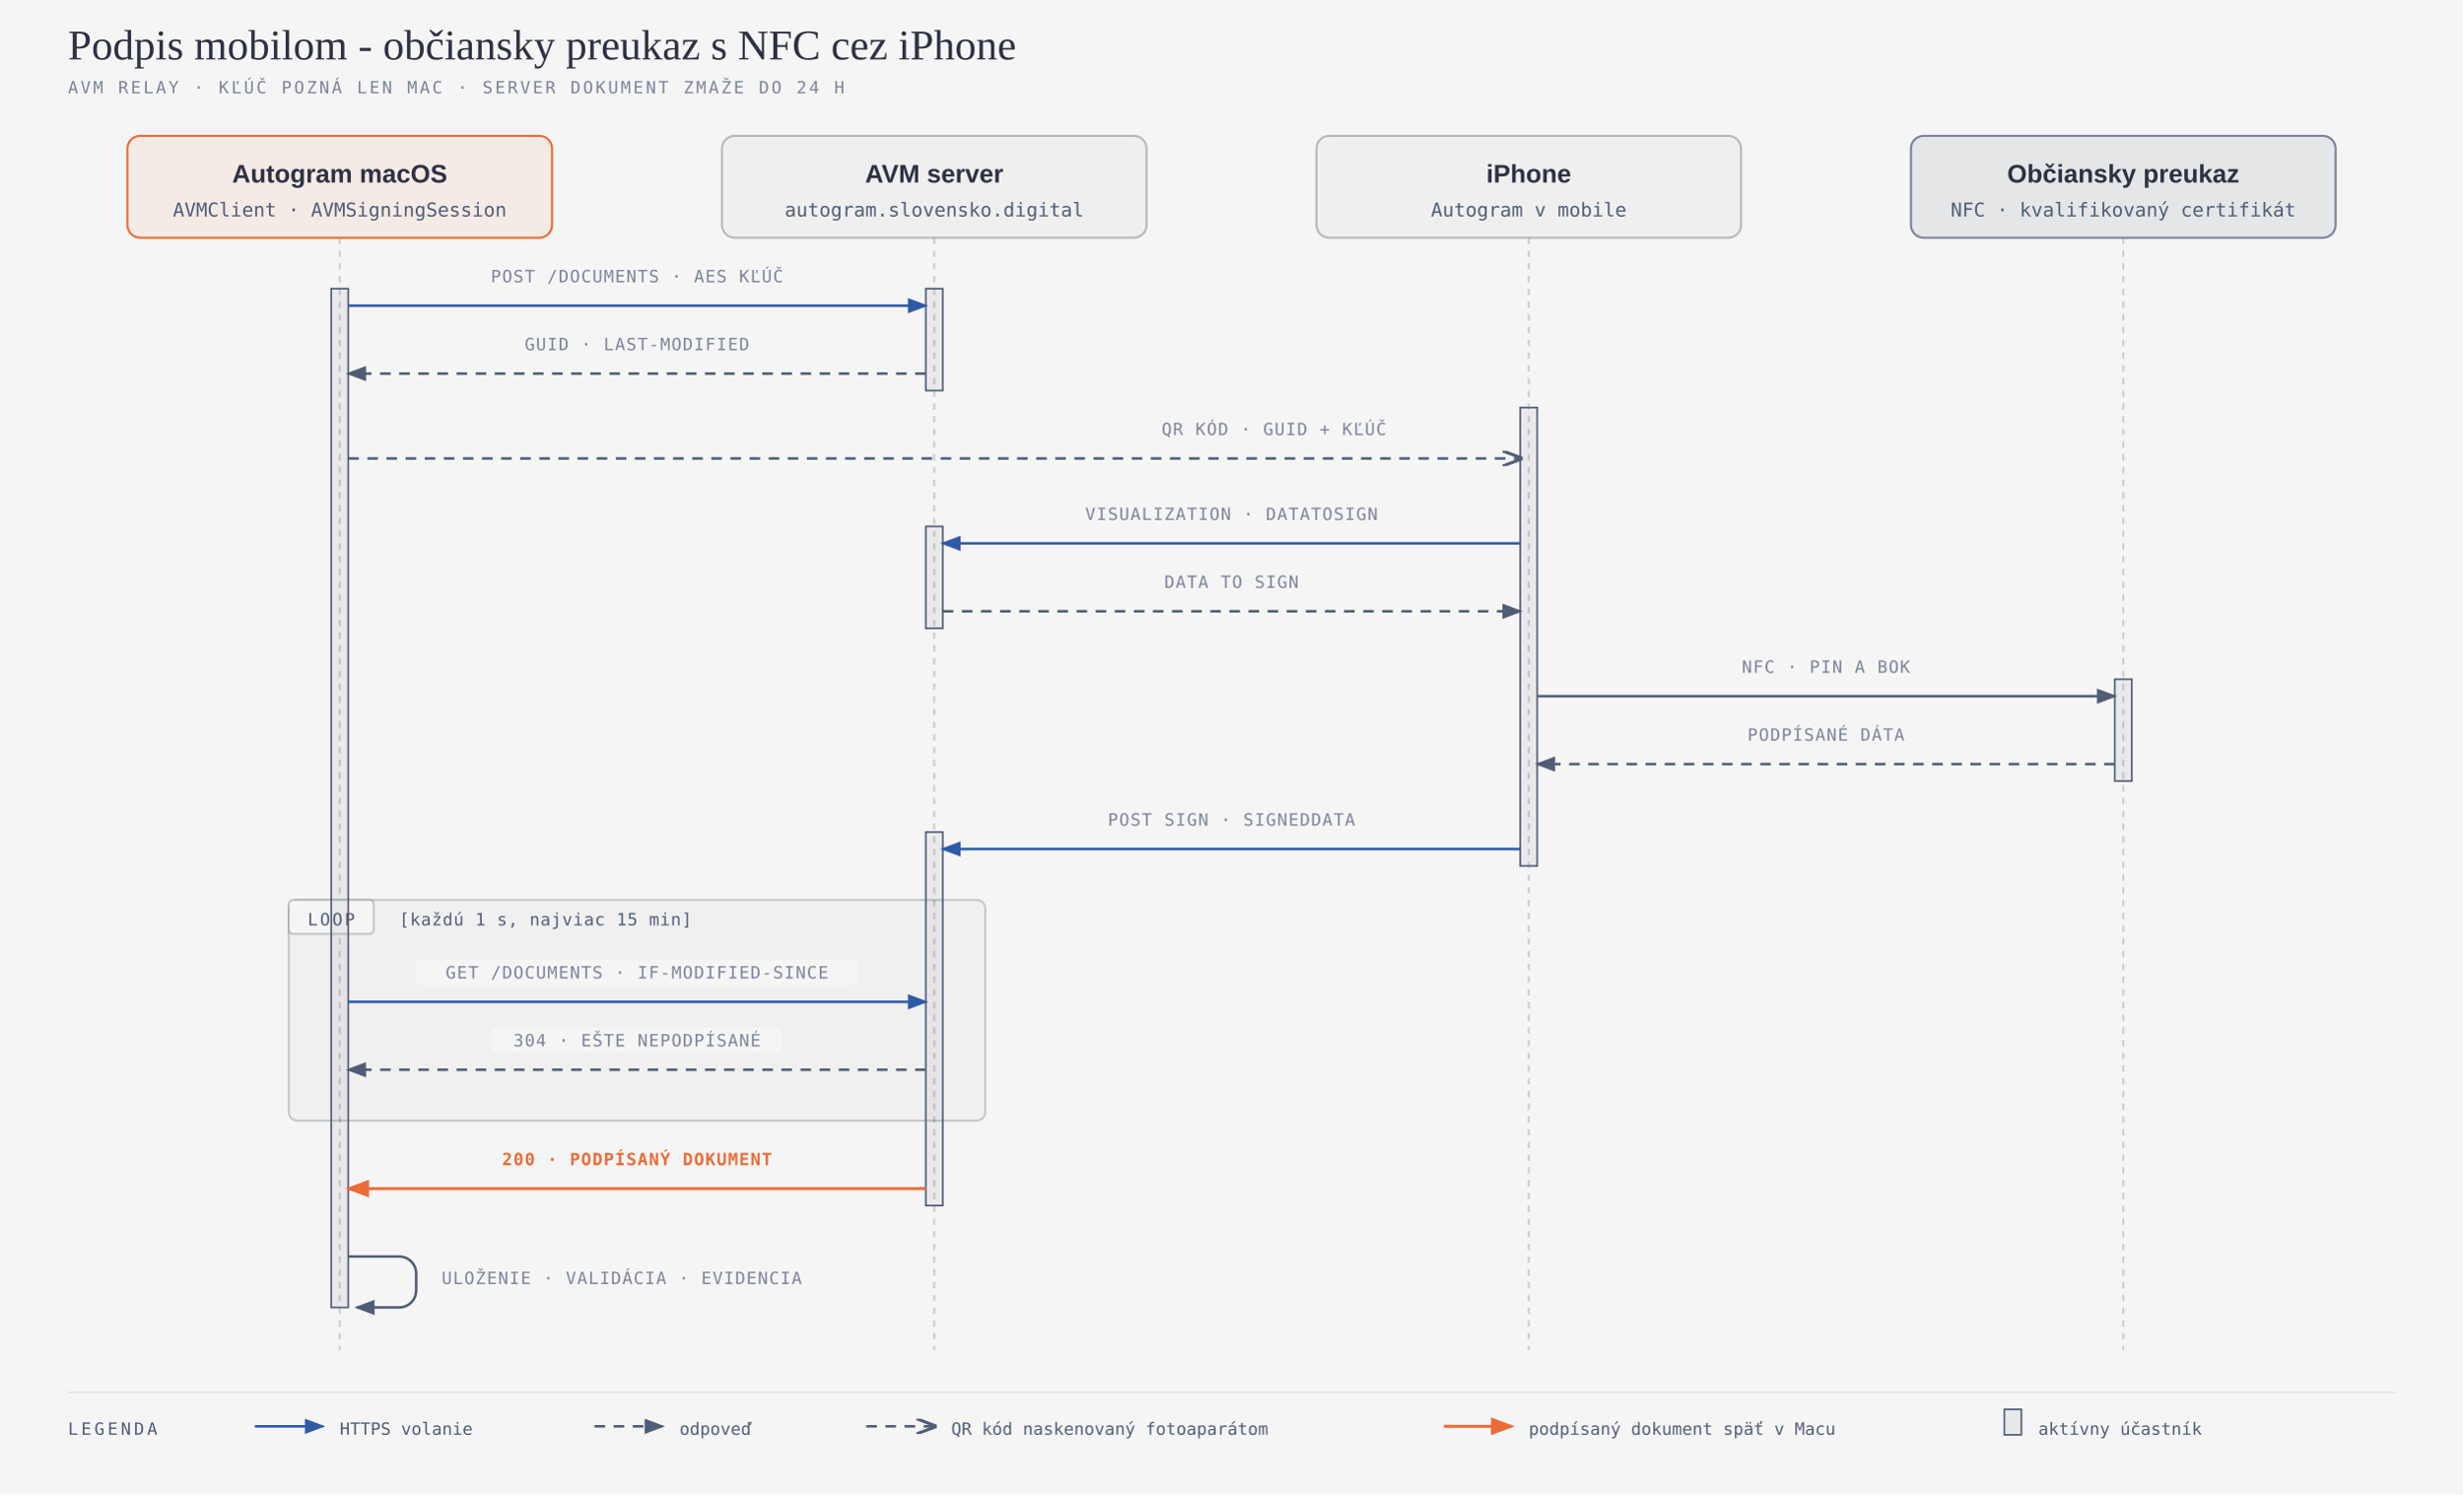
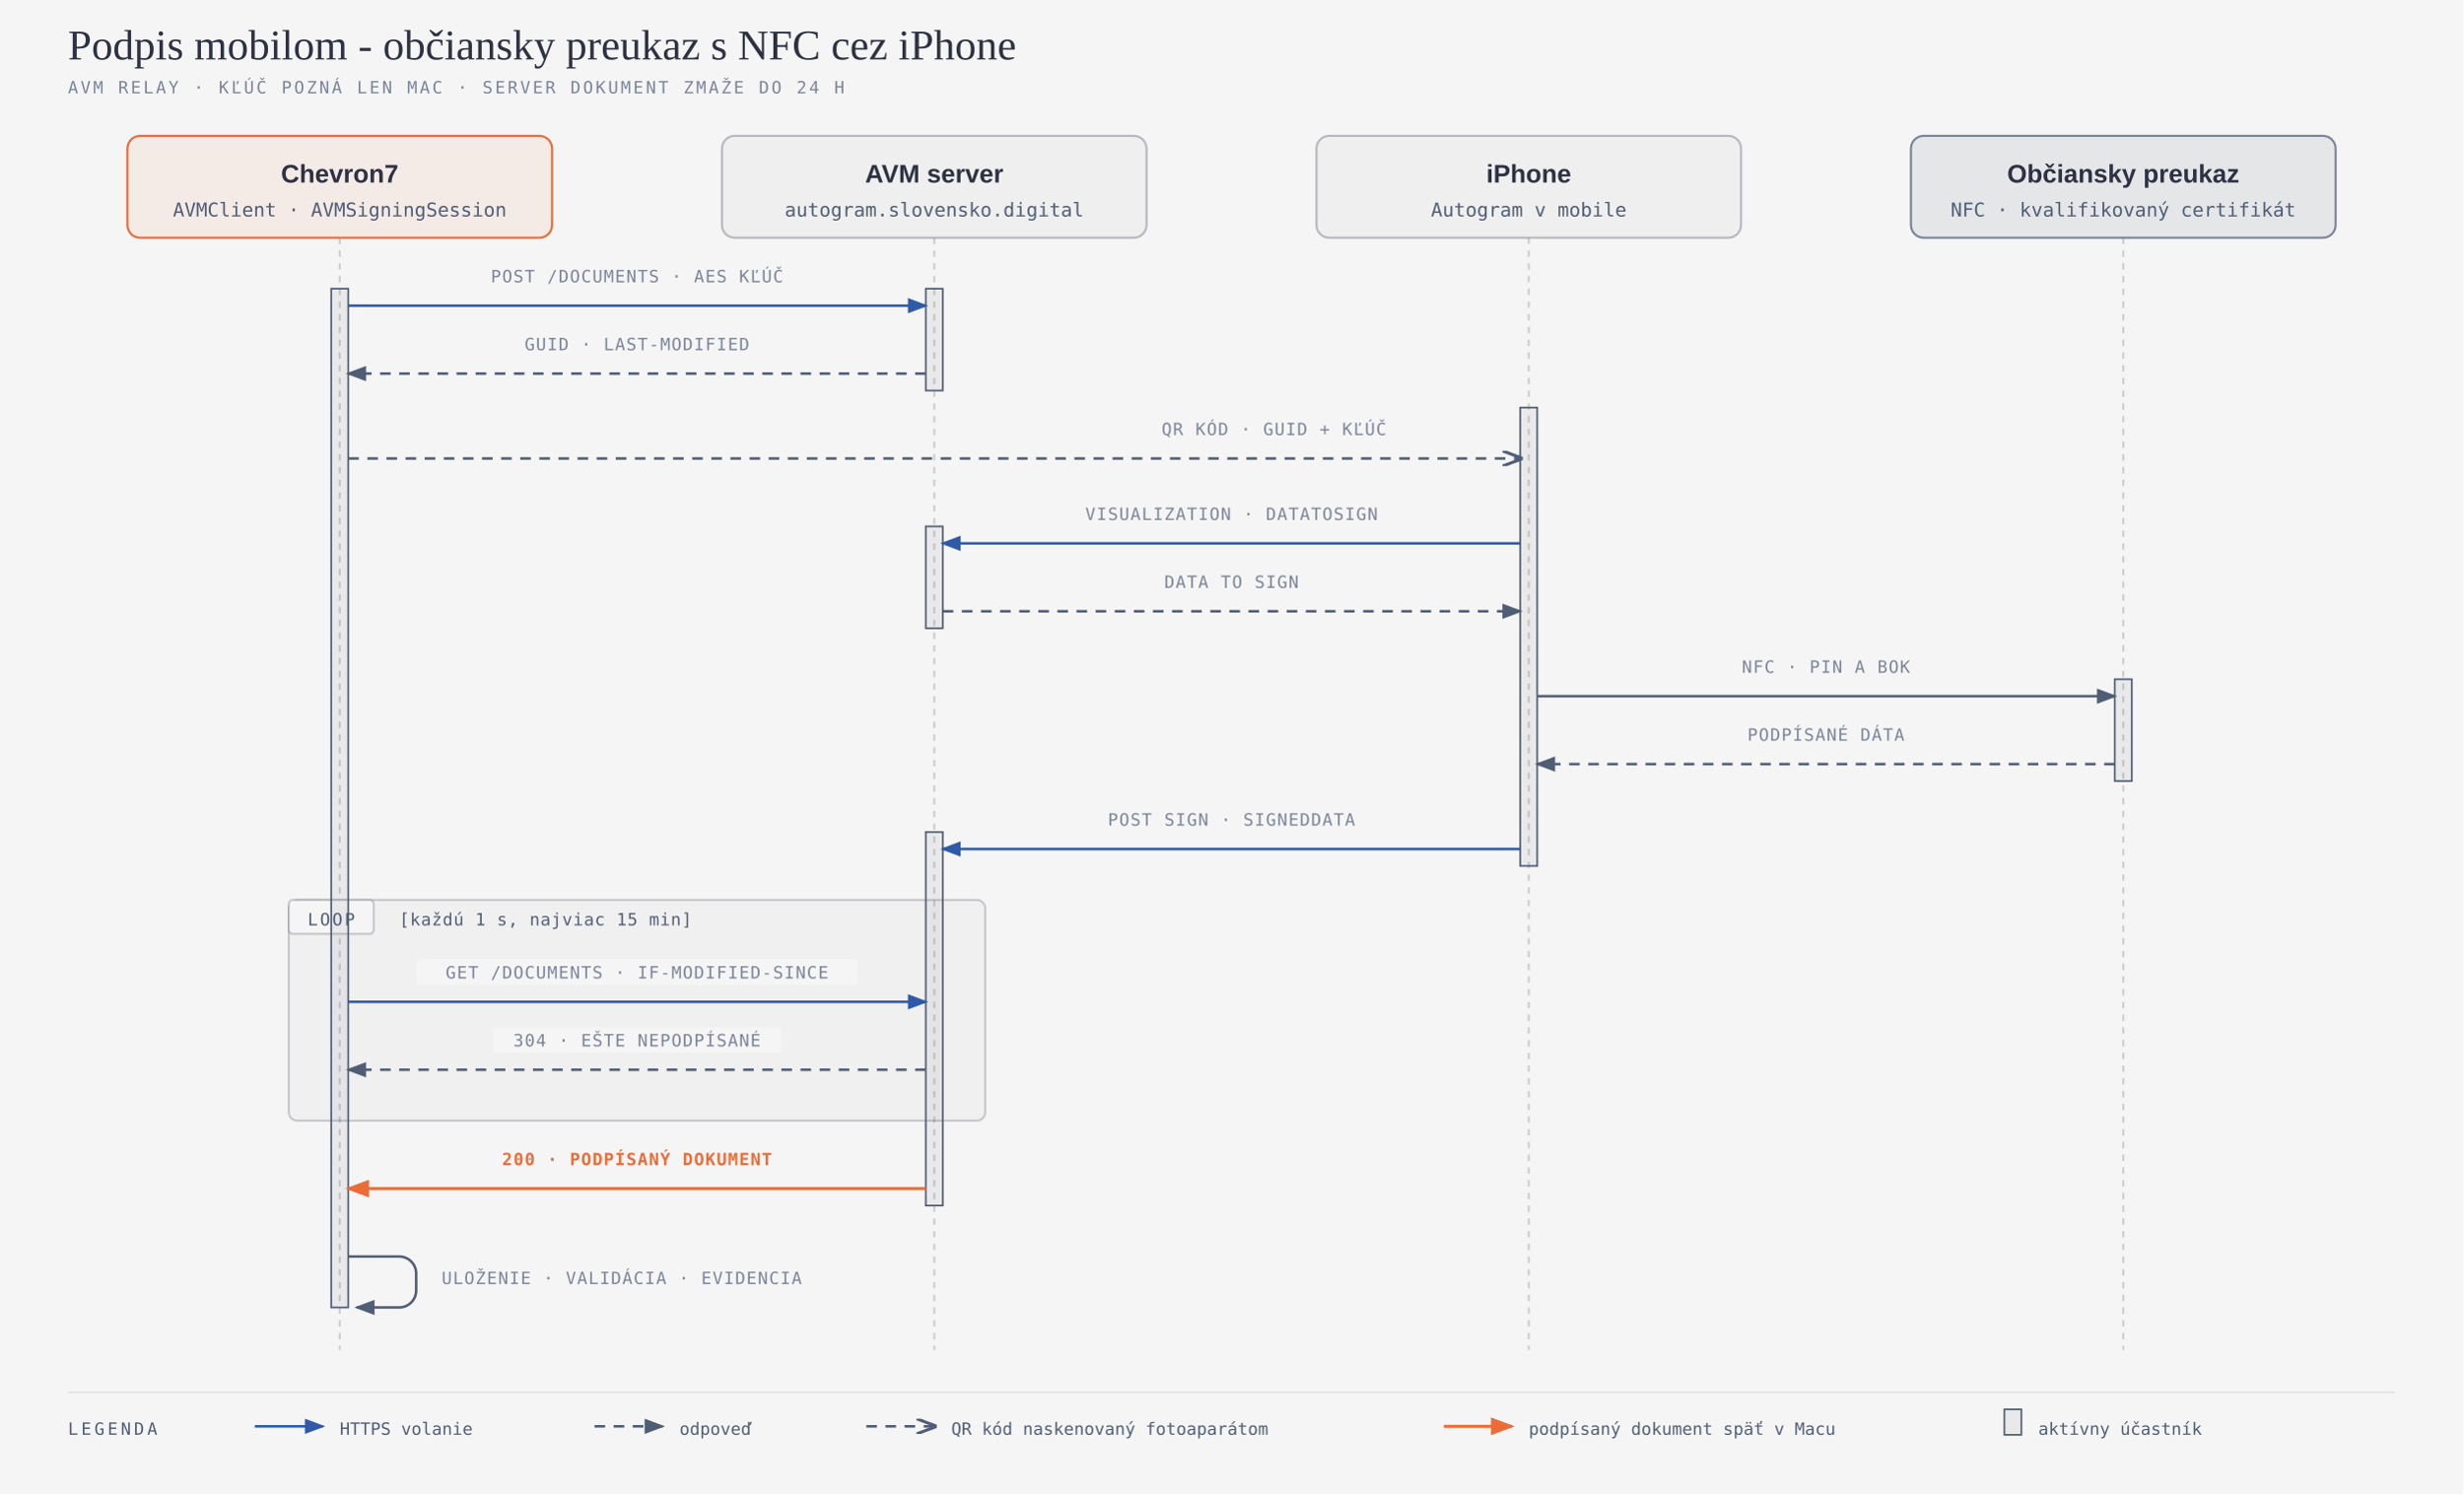
<svg xmlns="http://www.w3.org/2000/svg" width="1160" height="704" viewBox="0 0 1160 704" role="img" aria-labelledby="mobile-signing-title mobile-signing-desc">
  <defs>
    <marker id="ms-arrow" markerWidth="8" markerHeight="6" refX="7" refY="3" orient="auto">
      <polygon points="0 0, 8 3, 0 6" fill="#4f5d75" />
    </marker>
    <marker id="ms-arrow-accent" markerWidth="8" markerHeight="6" refX="7" refY="3" orient="auto">
      <polygon points="0 0, 8 3, 0 6" fill="#eb6c36" />
    </marker>
    <marker id="ms-arrow-link" markerWidth="8" markerHeight="6" refX="7" refY="3" orient="auto">
      <polygon points="0 0, 8 3, 0 6" fill="#2e5aa8" />
    </marker>
    <marker id="ms-arrow-open" markerWidth="8" markerHeight="6" refX="7" refY="3" orient="auto">
      <polyline points="0 0, 8 3, 0 6" fill="none" stroke="#4f5d75" stroke-width="1.2" />
    </marker>
  </defs>
  <rect width="1160" height="704" fill="#f5f5f5" />
  <text x="32" y="28" fill="#2d3142" font-size="20" font-family="'Instrument Serif', Georgia, 'Times New Roman', serif">Podpis mobilom - občiansky preukaz s NFC cez iPhone</text>
  <text x="32" y="44" fill="#7a8399" font-size="8" font-family="'Geist Mono', ui-monospace, 'SF Mono', Menlo, monospace" letter-spacing="1.1">AVM RELAY · KĽÚČ POZNÁ LEN MAC · SERVER DOKUMENT ZMAŽE DO 24 H</text>
  <line x1="160" y1="112" x2="160" y2="636" stroke="rgba(45,49,66,0.20)" stroke-width="1" stroke-dasharray="3,3" />
  <line x1="440" y1="112" x2="440" y2="636" stroke="rgba(45,49,66,0.20)" stroke-width="1" stroke-dasharray="3,3" />
  <line x1="720" y1="112" x2="720" y2="636" stroke="rgba(45,49,66,0.20)" stroke-width="1" stroke-dasharray="3,3" />
  <line x1="1000" y1="112" x2="1000" y2="636" stroke="rgba(45,49,66,0.20)" stroke-width="1" stroke-dasharray="3,3" />
  <rect x="136" y="424" width="328" height="104" rx="4" fill="rgba(45,49,66,0.02)" stroke="rgba(45,49,66,0.22)" stroke-width="1" />
  <rect x="136" y="424" width="40" height="16" rx="2" fill="#f5f5f5" stroke="rgba(45,49,66,0.22)" stroke-width="1" />
  <text x="156" y="436" fill="#4f5d75" font-size="8" font-family="'Geist Mono', ui-monospace, 'SF Mono', Menlo, monospace" text-anchor="middle" letter-spacing="1">LOOP</text>
  <text x="188" y="436" fill="#4f5d75" font-size="8" font-family="'Geist Mono', ui-monospace, 'SF Mono', Menlo, monospace" letter-spacing="0.3">[každú 1 s, najviac 15 min]</text>
  <rect x="156" y="136" width="8" height="480" fill="rgba(45,49,66,0.06)" stroke="#4f5d75" stroke-width="0.8" />
  <rect x="436" y="136" width="8" height="48" fill="rgba(45,49,66,0.06)" stroke="#4f5d75" stroke-width="0.8" />
  <rect x="716" y="192" width="8" height="216" fill="rgba(45,49,66,0.06)" stroke="#4f5d75" stroke-width="0.8" />
  <rect x="436" y="248" width="8" height="48" fill="rgba(45,49,66,0.06)" stroke="#4f5d75" stroke-width="0.8" />
  <rect x="996" y="320" width="8" height="48" fill="rgba(45,49,66,0.06)" stroke="#4f5d75" stroke-width="0.8" />
  <rect x="436" y="392" width="8" height="176" fill="rgba(45,49,66,0.06)" stroke="#4f5d75" stroke-width="0.8" />
  <line x1="164" y1="144" x2="436" y2="144" stroke="#2e5aa8" stroke-width="1.2" marker-end="url(#ms-arrow-link)" />
  <line x1="436" y1="176" x2="164" y2="176" stroke="#4f5d75" stroke-width="1.2" stroke-dasharray="5,4" marker-end="url(#ms-arrow)" />
  <line x1="164" y1="216" x2="716" y2="216" stroke="#4f5d75" stroke-width="1.2" stroke-dasharray="5,4" marker-end="url(#ms-arrow-open)" />
  <line x1="716" y1="256" x2="444" y2="256" stroke="#2e5aa8" stroke-width="1.2" marker-end="url(#ms-arrow-link)" />
  <line x1="444" y1="288" x2="716" y2="288" stroke="#4f5d75" stroke-width="1.2" stroke-dasharray="5,4" marker-end="url(#ms-arrow)" />
  <line x1="724" y1="328" x2="996" y2="328" stroke="#4f5d75" stroke-width="1.2" marker-end="url(#ms-arrow)" />
  <line x1="996" y1="360" x2="724" y2="360" stroke="#4f5d75" stroke-width="1.2" stroke-dasharray="5,4" marker-end="url(#ms-arrow)" />
  <line x1="716" y1="400" x2="444" y2="400" stroke="#2e5aa8" stroke-width="1.2" marker-end="url(#ms-arrow-link)" />
  <line x1="164" y1="472" x2="436" y2="472" stroke="#2e5aa8" stroke-width="1.2" marker-end="url(#ms-arrow-link)" />
  <line x1="436" y1="504" x2="164" y2="504" stroke="#4f5d75" stroke-width="1.2" stroke-dasharray="5,4" marker-end="url(#ms-arrow)" />
  <line x1="436" y1="560" x2="164" y2="560" stroke="#eb6c36" stroke-width="1.4" marker-end="url(#ms-arrow-accent)" />
  <path d="M164 592 H188 a8 8 0 0 1 8 8 V608 a8 8 0 0 1 -8 8 H168" fill="none" stroke="#4f5d75" stroke-width="1.2" marker-end="url(#ms-arrow)" />
  <rect x="216" y="124" width="168" height="12" rx="2" fill="#f5f5f5" />
  <text x="300" y="133" fill="#7a8399" font-size="8" font-family="'Geist Mono', ui-monospace, 'SF Mono', Menlo, monospace" text-anchor="middle" letter-spacing="0.5">POST /DOCUMENTS · AES KĽÚČ</text>
  <rect x="232" y="156" width="136" height="12" rx="2" fill="#f5f5f5" />
  <text x="300" y="165" fill="#7a8399" font-size="8" font-family="'Geist Mono', ui-monospace, 'SF Mono', Menlo, monospace" text-anchor="middle" letter-spacing="0.5">GUID · LAST-MODIFIED</text>
  <rect x="516" y="196" width="168" height="12" rx="2" fill="#f5f5f5" />
  <text x="600" y="205" fill="#7a8399" font-size="8" font-family="'Geist Mono', ui-monospace, 'SF Mono', Menlo, monospace" text-anchor="middle" letter-spacing="0.5">QR KÓD · GUID + KĽÚČ</text>
  <rect x="484" y="236" width="192" height="12" rx="2" fill="#f5f5f5" />
  <text x="580" y="245" fill="#7a8399" font-size="8" font-family="'Geist Mono', ui-monospace, 'SF Mono', Menlo, monospace" text-anchor="middle" letter-spacing="0.5">VISUALIZATION · DATATOSIGN</text>
  <rect x="532" y="268" width="96" height="12" rx="2" fill="#f5f5f5" />
  <text x="580" y="277" fill="#7a8399" font-size="8" font-family="'Geist Mono', ui-monospace, 'SF Mono', Menlo, monospace" text-anchor="middle" letter-spacing="0.5">DATA TO SIGN</text>
  <rect x="796" y="308" width="128" height="12" rx="2" fill="#f5f5f5" />
  <text x="860" y="317" fill="#7a8399" font-size="8" font-family="'Geist Mono', ui-monospace, 'SF Mono', Menlo, monospace" text-anchor="middle" letter-spacing="0.5">NFC · PIN A BOK</text>
  <rect x="800" y="340" width="120" height="12" rx="2" fill="#f5f5f5" />
  <text x="860" y="349" fill="#7a8399" font-size="8" font-family="'Geist Mono', ui-monospace, 'SF Mono', Menlo, monospace" text-anchor="middle" letter-spacing="0.5">PODPÍSANÉ DÁTA</text>
  <rect x="508" y="380" width="144" height="12" rx="2" fill="#f5f5f5" />
  <text x="580" y="389" fill="#7a8399" font-size="8" font-family="'Geist Mono', ui-monospace, 'SF Mono', Menlo, monospace" text-anchor="middle" letter-spacing="0.5">POST SIGN · SIGNEDDATA</text>
  <rect x="196" y="452" width="208" height="12" rx="2" fill="#f5f5f5" />
  <text x="300" y="461" fill="#7a8399" font-size="8" font-family="'Geist Mono', ui-monospace, 'SF Mono', Menlo, monospace" text-anchor="middle" letter-spacing="0.5">GET /DOCUMENTS · IF-MODIFIED-SINCE</text>
  <rect x="232" y="484" width="136" height="12" rx="2" fill="#f5f5f5" />
  <text x="300" y="493" fill="#7a8399" font-size="8" font-family="'Geist Mono', ui-monospace, 'SF Mono', Menlo, monospace" text-anchor="middle" letter-spacing="0.5">304 · EŠTE NEPODPÍSANÉ</text>
  <rect x="208" y="540" width="184" height="12" rx="2" fill="#f5f5f5" />
  <text x="300" y="549" fill="#eb6c36" font-size="8" font-weight="600" font-family="'Geist Mono', ui-monospace, 'SF Mono', Menlo, monospace" text-anchor="middle" letter-spacing="0.5">200 · PODPÍSANÝ DOKUMENT</text>
  <rect x="204" y="596" width="196" height="12" rx="2" fill="#f5f5f5" />
  <text x="208" y="605" fill="#7a8399" font-size="8" font-family="'Geist Mono', ui-monospace, 'SF Mono', Menlo, monospace" letter-spacing="0.5">ULOŽENIE · VALIDÁCIA · EVIDENCIA</text>
  <rect x="60" y="64" width="200" height="48" rx="6" fill="#f5f5f5" />
  <rect x="60" y="64" width="200" height="48" rx="6" fill="rgba(235,108,54,0.08)" stroke="#eb6c36" stroke-width="1" />
-   <text x="160" y="86" fill="#2d3142" font-size="12" font-weight="600" font-family="'Geist', -apple-system, 'Helvetica Neue', Arial, sans-serif" text-anchor="middle">Autogram macOS</text>
+   <text x="160" y="86" fill="#2d3142" font-size="12" font-weight="600" font-family="'Geist', -apple-system, 'Helvetica Neue', Arial, sans-serif" text-anchor="middle">Chevron7</text>
  <text x="160" y="102" fill="#4f5d75" font-size="9" font-family="'Geist Mono', ui-monospace, 'SF Mono', Menlo, monospace" text-anchor="middle">AVMClient · AVMSigningSession</text>
  <rect x="340" y="64" width="200" height="48" rx="6" fill="#f5f5f5" />
  <rect x="340" y="64" width="200" height="48" rx="6" fill="rgba(45,49,66,0.03)" stroke="rgba(45,49,66,0.30)" stroke-width="1" />
  <text x="440" y="86" fill="#2d3142" font-size="12" font-weight="600" font-family="'Geist', -apple-system, 'Helvetica Neue', Arial, sans-serif" text-anchor="middle">AVM server</text>
  <text x="440" y="102" fill="#4f5d75" font-size="9" font-family="'Geist Mono', ui-monospace, 'SF Mono', Menlo, monospace" text-anchor="middle">autogram.slovensko.digital</text>
  <rect x="620" y="64" width="200" height="48" rx="6" fill="#f5f5f5" />
  <rect x="620" y="64" width="200" height="48" rx="6" fill="rgba(45,49,66,0.03)" stroke="rgba(45,49,66,0.30)" stroke-width="1" />
  <text x="720" y="86" fill="#2d3142" font-size="12" font-weight="600" font-family="'Geist', -apple-system, 'Helvetica Neue', Arial, sans-serif" text-anchor="middle">iPhone</text>
  <text x="720" y="102" fill="#4f5d75" font-size="9" font-family="'Geist Mono', ui-monospace, 'SF Mono', Menlo, monospace" text-anchor="middle">Autogram v mobile</text>
  <rect x="900" y="64" width="200" height="48" rx="6" fill="#f5f5f5" />
  <rect x="900" y="64" width="200" height="48" rx="6" fill="rgba(79,93,117,0.10)" stroke="#7a8399" stroke-width="1" />
  <text x="1000" y="86" fill="#2d3142" font-size="12" font-weight="600" font-family="'Geist', -apple-system, 'Helvetica Neue', Arial, sans-serif" text-anchor="middle">Občiansky preukaz</text>
  <text x="1000" y="102" fill="#4f5d75" font-size="9" font-family="'Geist Mono', ui-monospace, 'SF Mono', Menlo, monospace" text-anchor="middle">NFC · kvalifikovaný certifikát</text>
  <line x1="32" y1="656" x2="1128" y2="656" stroke="rgba(45,49,66,0.10)" stroke-width="0.8" />
  <text x="32" y="676" fill="#4f5d75" font-size="8" font-family="'Geist Mono', ui-monospace, 'SF Mono', Menlo, monospace" letter-spacing="1.4">LEGENDA</text>
  <line x1="120" y1="672" x2="152" y2="672" stroke="#2e5aa8" stroke-width="1.2" marker-end="url(#ms-arrow-link)" />
  <text x="160" y="676" fill="#4f5d75" font-size="8" font-family="'Geist Mono', ui-monospace, 'SF Mono', Menlo, monospace">HTTPS volanie</text>
  <line x1="280" y1="672" x2="312" y2="672" stroke="#4f5d75" stroke-width="1.2" stroke-dasharray="5,4" marker-end="url(#ms-arrow)" />
  <text x="320" y="676" fill="#4f5d75" font-size="8" font-family="'Geist Mono', ui-monospace, 'SF Mono', Menlo, monospace">odpoveď</text>
  <line x1="408" y1="672" x2="440" y2="672" stroke="#4f5d75" stroke-width="1.2" stroke-dasharray="5,4" marker-end="url(#ms-arrow-open)" />
  <text x="448" y="676" fill="#4f5d75" font-size="8" font-family="'Geist Mono', ui-monospace, 'SF Mono', Menlo, monospace">QR kód naskenovaný fotoaparátom</text>
  <line x1="680" y1="672" x2="712" y2="672" stroke="#eb6c36" stroke-width="1.4" marker-end="url(#ms-arrow-accent)" />
  <text x="720" y="676" fill="#4f5d75" font-size="8" font-family="'Geist Mono', ui-monospace, 'SF Mono', Menlo, monospace">podpísaný dokument späť v Macu</text>
  <rect x="944" y="664" width="8" height="12" fill="rgba(45,49,66,0.06)" stroke="#4f5d75" stroke-width="0.8" />
  <text x="960" y="676" fill="#4f5d75" font-size="8" font-family="'Geist Mono', ui-monospace, 'SF Mono', Menlo, monospace">aktívny účastník</text>
</svg>
